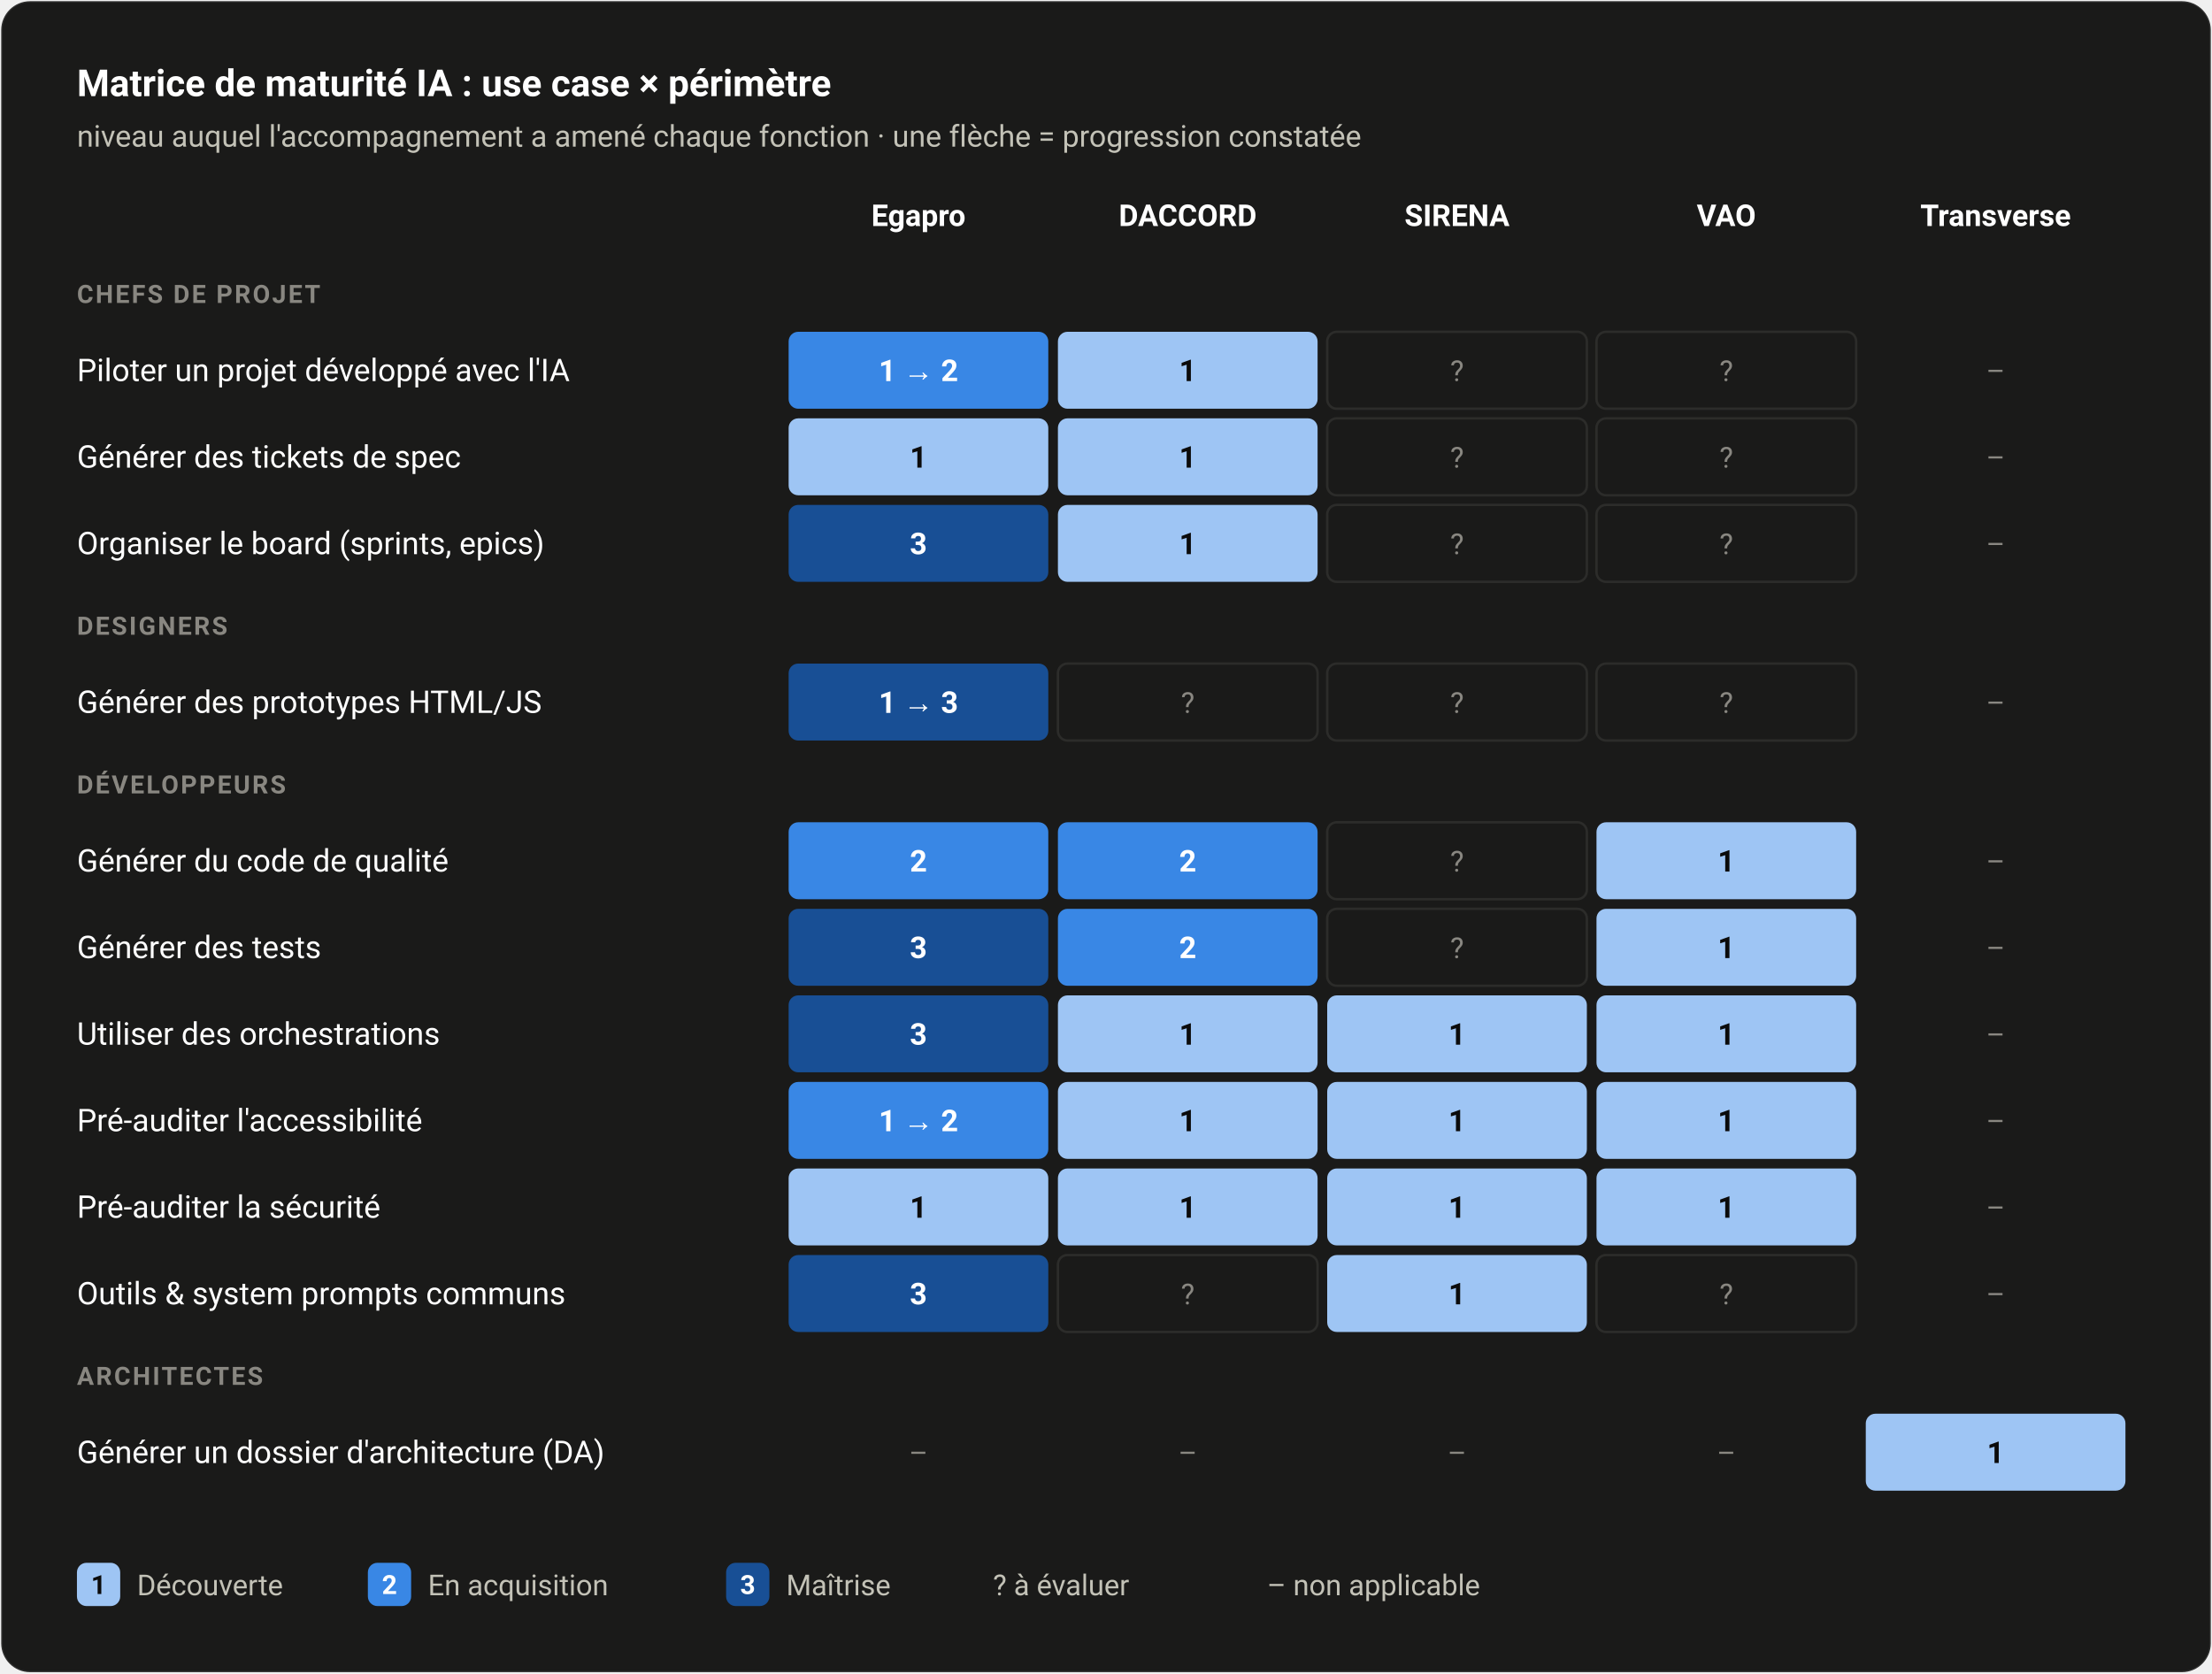
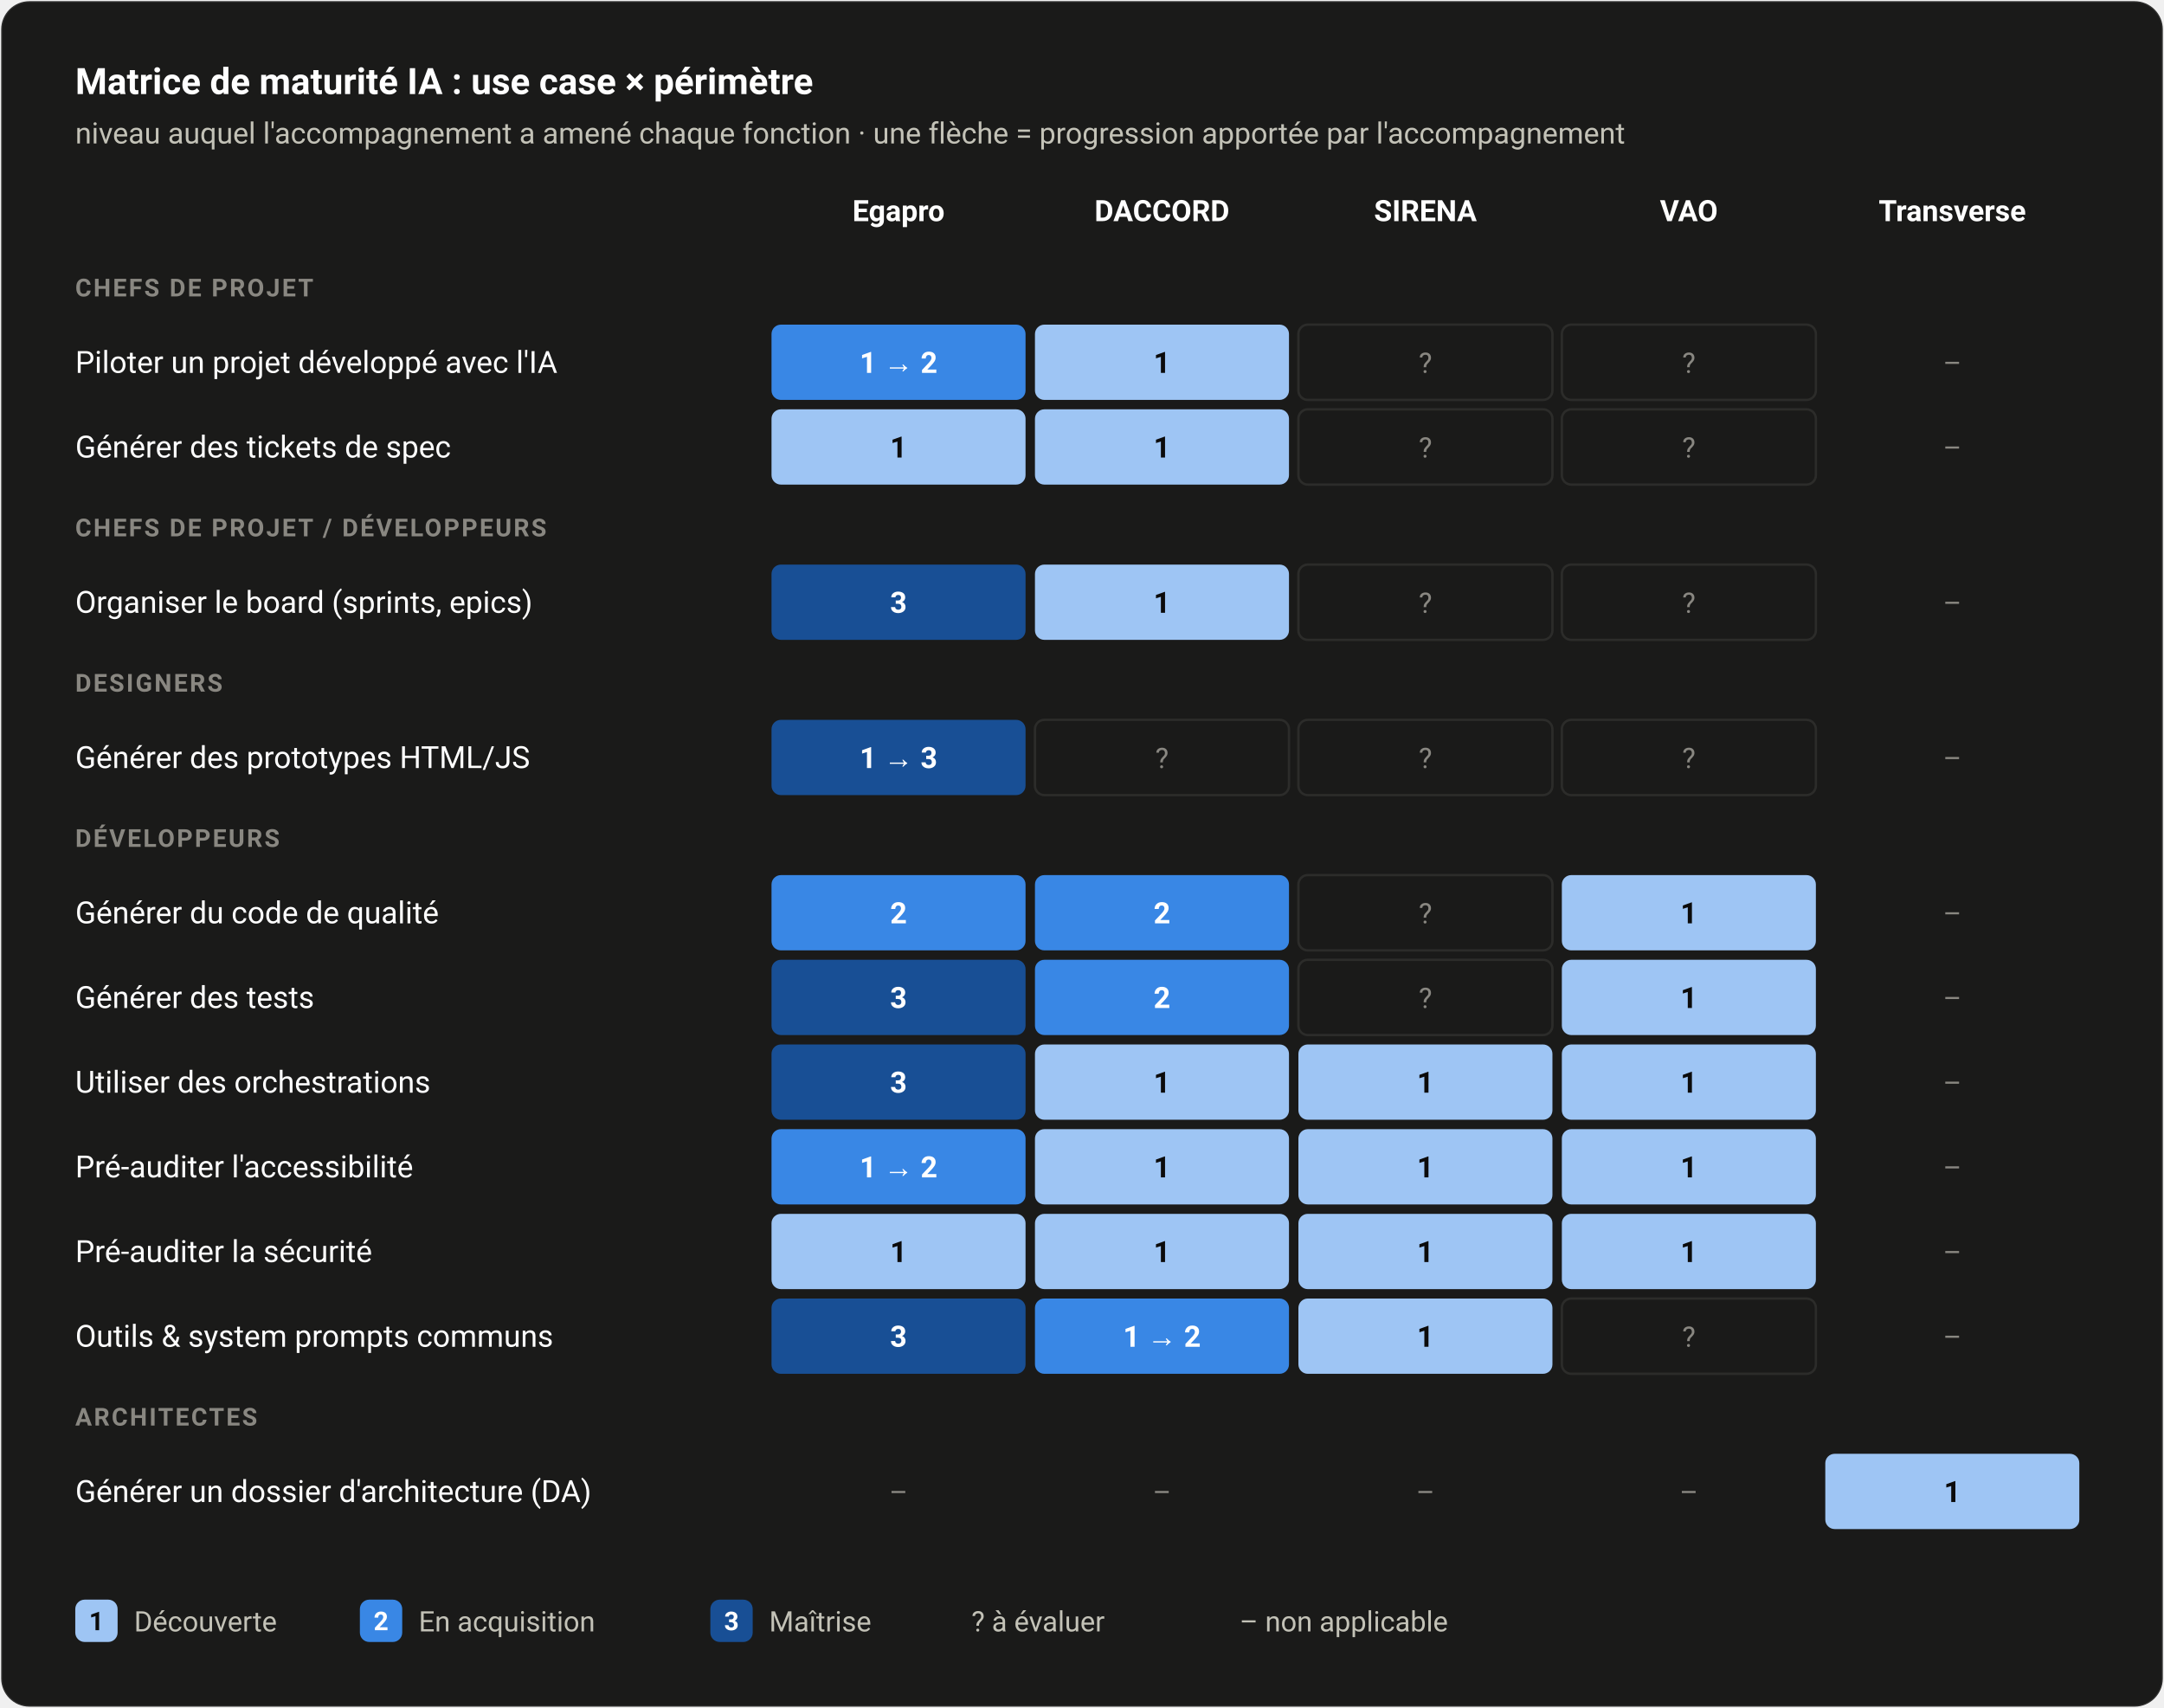
- <svg xmlns="http://www.w3.org/2000/svg" width="920" height="696" viewBox="0 0 920 696" font-family="-apple-system,'Segoe UI',system-ui,Roboto,'Helvetica Neue',Arial,sans-serif">
-   <rect x="0.5" y="0.5" width="919" height="695" rx="12" fill="#1a1a19" stroke="rgba(255,255,255,0.10)" />
+ <svg xmlns="http://www.w3.org/2000/svg" width="920" height="726" viewBox="0 0 920 726" font-family="-apple-system,'Segoe UI',system-ui,Roboto,'Helvetica Neue',Arial,sans-serif">
+   <rect x="0.5" y="0.5" width="919" height="725" rx="12" fill="#1a1a19" stroke="rgba(255,255,255,0.10)" />
  <text x="32" y="40" font-size="15.5" fill="#ffffff" font-weight="600" text-anchor="start">Matrice de maturité IA : use case × périmètre</text>
-   <text x="32" y="61" font-size="12.5" fill="#c3c2b7" font-weight="normal" text-anchor="start">niveau auquel l'accompagnement a amené chaque fonction · une flèche = progression constatée</text>
+   <text x="32" y="61" font-size="12.5" fill="#c3c2b7" font-weight="normal" text-anchor="start">niveau auquel l'accompagnement a amené chaque fonction · une flèche = progression apportée par l'accompagnement</text>
  <text x="382.0" y="94" font-size="12.5" fill="#ffffff" font-weight="600" text-anchor="middle">Egapro</text>
  <text x="494.0" y="94" font-size="12.5" fill="#ffffff" font-weight="600" text-anchor="middle">DACCORD</text>
  <text x="606.0" y="94" font-size="12.5" fill="#ffffff" font-weight="600" text-anchor="middle">SIRENA</text>
  <text x="718.0" y="94" font-size="12.5" fill="#ffffff" font-weight="600" text-anchor="middle">VAO</text>
  <text x="830.0" y="94" font-size="12.5" fill="#ffffff" font-weight="600" text-anchor="middle">Transverse</text>
  <text x="32" y="126" font-size="10.5" fill="#898781" font-weight="600" text-anchor="start" letter-spacing="0.08em">CHEFS DE PROJET</text>
  <text x="32" y="158.5" font-size="13" fill="#ffffff" font-weight="normal" text-anchor="start">Piloter un projet développé avec l'IA</text>
  <rect x="328.0" y="138" width="108.0" height="32" rx="4" fill="#3987e5" />
  <text x="382.0" y="158.5" font-size="12.5" fill="#ffffff" font-weight="600" text-anchor="middle">1 → 2</text>
  <rect x="440.0" y="138" width="108.0" height="32" rx="4" fill="#9ec5f4" />
  <text x="494.0" y="158.5" font-size="12.5" fill="#0b0b0b" font-weight="600" text-anchor="middle">1</text>
  <rect x="552.0" y="138" width="108.0" height="32" rx="4" fill="none" stroke="#2c2c2a" stroke-width="1" />
  <text x="606.0" y="158.5" font-size="12" fill="#898781" font-weight="normal" text-anchor="middle">?</text>
  <rect x="664.0" y="138" width="108.0" height="32" rx="4" fill="none" stroke="#2c2c2a" stroke-width="1" />
  <text x="718.0" y="158.5" font-size="12" fill="#898781" font-weight="normal" text-anchor="middle">?</text>
  <text x="830.0" y="158.5" font-size="12" fill="#898781" font-weight="normal" text-anchor="middle">–</text>
  <text x="32" y="194.5" font-size="13" fill="#ffffff" font-weight="normal" text-anchor="start">Générer des tickets de spec</text>
  <rect x="328.0" y="174" width="108.0" height="32" rx="4" fill="#9ec5f4" />
  <text x="382.0" y="194.5" font-size="12.5" fill="#0b0b0b" font-weight="600" text-anchor="middle">1</text>
  <rect x="440.0" y="174" width="108.0" height="32" rx="4" fill="#9ec5f4" />
  <text x="494.0" y="194.5" font-size="12.5" fill="#0b0b0b" font-weight="600" text-anchor="middle">1</text>
  <rect x="552.0" y="174" width="108.0" height="32" rx="4" fill="none" stroke="#2c2c2a" stroke-width="1" />
  <text x="606.0" y="194.5" font-size="12" fill="#898781" font-weight="normal" text-anchor="middle">?</text>
  <rect x="664.0" y="174" width="108.0" height="32" rx="4" fill="none" stroke="#2c2c2a" stroke-width="1" />
  <text x="718.0" y="194.5" font-size="12" fill="#898781" font-weight="normal" text-anchor="middle">?</text>
  <text x="830.0" y="194.5" font-size="12" fill="#898781" font-weight="normal" text-anchor="middle">–</text>
-   <text x="32" y="230.5" font-size="13" fill="#ffffff" font-weight="normal" text-anchor="start">Organiser le board (sprints, epics)</text>
-   <rect x="328.0" y="210" width="108.0" height="32" rx="4" fill="#184f95" />
-   <text x="382.0" y="230.5" font-size="12.5" fill="#ffffff" font-weight="600" text-anchor="middle">3</text>
-   <rect x="440.0" y="210" width="108.0" height="32" rx="4" fill="#9ec5f4" />
-   <text x="494.0" y="230.5" font-size="12.5" fill="#0b0b0b" font-weight="600" text-anchor="middle">1</text>
-   <rect x="552.0" y="210" width="108.0" height="32" rx="4" fill="none" stroke="#2c2c2a" stroke-width="1" />
-   <text x="606.0" y="230.5" font-size="12" fill="#898781" font-weight="normal" text-anchor="middle">?</text>
-   <rect x="664.0" y="210" width="108.0" height="32" rx="4" fill="none" stroke="#2c2c2a" stroke-width="1" />
-   <text x="718.0" y="230.5" font-size="12" fill="#898781" font-weight="normal" text-anchor="middle">?</text>
-   <text x="830.0" y="230.5" font-size="12" fill="#898781" font-weight="normal" text-anchor="middle">–</text>
-   <text x="32" y="264" font-size="10.5" fill="#898781" font-weight="600" text-anchor="start" letter-spacing="0.08em">DESIGNERS</text>
-   <text x="32" y="296.5" font-size="13" fill="#ffffff" font-weight="normal" text-anchor="start">Générer des prototypes HTML/JS</text>
-   <rect x="328.0" y="276" width="108.0" height="32" rx="4" fill="#184f95" />
-   <text x="382.0" y="296.5" font-size="12.5" fill="#ffffff" font-weight="600" text-anchor="middle">1 → 3</text>
-   <rect x="440.0" y="276" width="108.0" height="32" rx="4" fill="none" stroke="#2c2c2a" stroke-width="1" />
-   <text x="494.0" y="296.5" font-size="12" fill="#898781" font-weight="normal" text-anchor="middle">?</text>
-   <rect x="552.0" y="276" width="108.0" height="32" rx="4" fill="none" stroke="#2c2c2a" stroke-width="1" />
-   <text x="606.0" y="296.5" font-size="12" fill="#898781" font-weight="normal" text-anchor="middle">?</text>
-   <rect x="664.0" y="276" width="108.0" height="32" rx="4" fill="none" stroke="#2c2c2a" stroke-width="1" />
-   <text x="718.0" y="296.5" font-size="12" fill="#898781" font-weight="normal" text-anchor="middle">?</text>
-   <text x="830.0" y="296.5" font-size="12" fill="#898781" font-weight="normal" text-anchor="middle">–</text>
-   <text x="32" y="330" font-size="10.5" fill="#898781" font-weight="600" text-anchor="start" letter-spacing="0.08em">DÉVELOPPEURS</text>
-   <text x="32" y="362.5" font-size="13" fill="#ffffff" font-weight="normal" text-anchor="start">Générer du code de qualité</text>
-   <rect x="328.0" y="342" width="108.0" height="32" rx="4" fill="#3987e5" />
-   <text x="382.0" y="362.5" font-size="12.5" fill="#ffffff" font-weight="600" text-anchor="middle">2</text>
-   <rect x="440.0" y="342" width="108.0" height="32" rx="4" fill="#3987e5" />
-   <text x="494.0" y="362.5" font-size="12.5" fill="#ffffff" font-weight="600" text-anchor="middle">2</text>
-   <rect x="552.0" y="342" width="108.0" height="32" rx="4" fill="none" stroke="#2c2c2a" stroke-width="1" />
-   <text x="606.0" y="362.5" font-size="12" fill="#898781" font-weight="normal" text-anchor="middle">?</text>
-   <rect x="664.0" y="342" width="108.0" height="32" rx="4" fill="#9ec5f4" />
-   <text x="718.0" y="362.5" font-size="12.5" fill="#0b0b0b" font-weight="600" text-anchor="middle">1</text>
-   <text x="830.0" y="362.5" font-size="12" fill="#898781" font-weight="normal" text-anchor="middle">–</text>
-   <text x="32" y="398.5" font-size="13" fill="#ffffff" font-weight="normal" text-anchor="start">Générer des tests</text>
-   <rect x="328.0" y="378" width="108.0" height="32" rx="4" fill="#184f95" />
-   <text x="382.0" y="398.5" font-size="12.5" fill="#ffffff" font-weight="600" text-anchor="middle">3</text>
-   <rect x="440.0" y="378" width="108.0" height="32" rx="4" fill="#3987e5" />
-   <text x="494.0" y="398.5" font-size="12.5" fill="#ffffff" font-weight="600" text-anchor="middle">2</text>
-   <rect x="552.0" y="378" width="108.0" height="32" rx="4" fill="none" stroke="#2c2c2a" stroke-width="1" />
-   <text x="606.0" y="398.5" font-size="12" fill="#898781" font-weight="normal" text-anchor="middle">?</text>
-   <rect x="664.0" y="378" width="108.0" height="32" rx="4" fill="#9ec5f4" />
-   <text x="718.0" y="398.5" font-size="12.5" fill="#0b0b0b" font-weight="600" text-anchor="middle">1</text>
-   <text x="830.0" y="398.5" font-size="12" fill="#898781" font-weight="normal" text-anchor="middle">–</text>
-   <text x="32" y="434.5" font-size="13" fill="#ffffff" font-weight="normal" text-anchor="start">Utiliser des orchestrations</text>
-   <rect x="328.0" y="414" width="108.0" height="32" rx="4" fill="#184f95" />
-   <text x="382.0" y="434.5" font-size="12.5" fill="#ffffff" font-weight="600" text-anchor="middle">3</text>
-   <rect x="440.0" y="414" width="108.0" height="32" rx="4" fill="#9ec5f4" />
-   <text x="494.0" y="434.5" font-size="12.5" fill="#0b0b0b" font-weight="600" text-anchor="middle">1</text>
-   <rect x="552.0" y="414" width="108.0" height="32" rx="4" fill="#9ec5f4" />
-   <text x="606.0" y="434.5" font-size="12.5" fill="#0b0b0b" font-weight="600" text-anchor="middle">1</text>
-   <rect x="664.0" y="414" width="108.0" height="32" rx="4" fill="#9ec5f4" />
-   <text x="718.0" y="434.5" font-size="12.5" fill="#0b0b0b" font-weight="600" text-anchor="middle">1</text>
-   <text x="830.0" y="434.5" font-size="12" fill="#898781" font-weight="normal" text-anchor="middle">–</text>
-   <text x="32" y="470.5" font-size="13" fill="#ffffff" font-weight="normal" text-anchor="start">Pré-auditer l'accessibilité</text>
-   <rect x="328.0" y="450" width="108.0" height="32" rx="4" fill="#3987e5" />
-   <text x="382.0" y="470.5" font-size="12.5" fill="#ffffff" font-weight="600" text-anchor="middle">1 → 2</text>
-   <rect x="440.0" y="450" width="108.0" height="32" rx="4" fill="#9ec5f4" />
-   <text x="494.0" y="470.5" font-size="12.5" fill="#0b0b0b" font-weight="600" text-anchor="middle">1</text>
-   <rect x="552.0" y="450" width="108.0" height="32" rx="4" fill="#9ec5f4" />
-   <text x="606.0" y="470.5" font-size="12.5" fill="#0b0b0b" font-weight="600" text-anchor="middle">1</text>
-   <rect x="664.0" y="450" width="108.0" height="32" rx="4" fill="#9ec5f4" />
-   <text x="718.0" y="470.5" font-size="12.5" fill="#0b0b0b" font-weight="600" text-anchor="middle">1</text>
-   <text x="830.0" y="470.5" font-size="12" fill="#898781" font-weight="normal" text-anchor="middle">–</text>
-   <text x="32" y="506.5" font-size="13" fill="#ffffff" font-weight="normal" text-anchor="start">Pré-auditer la sécurité</text>
-   <rect x="328.0" y="486" width="108.0" height="32" rx="4" fill="#9ec5f4" />
-   <text x="382.0" y="506.5" font-size="12.5" fill="#0b0b0b" font-weight="600" text-anchor="middle">1</text>
-   <rect x="440.0" y="486" width="108.0" height="32" rx="4" fill="#9ec5f4" />
-   <text x="494.0" y="506.5" font-size="12.5" fill="#0b0b0b" font-weight="600" text-anchor="middle">1</text>
-   <rect x="552.0" y="486" width="108.0" height="32" rx="4" fill="#9ec5f4" />
-   <text x="606.0" y="506.5" font-size="12.5" fill="#0b0b0b" font-weight="600" text-anchor="middle">1</text>
-   <rect x="664.0" y="486" width="108.0" height="32" rx="4" fill="#9ec5f4" />
-   <text x="718.0" y="506.5" font-size="12.5" fill="#0b0b0b" font-weight="600" text-anchor="middle">1</text>
-   <text x="830.0" y="506.5" font-size="12" fill="#898781" font-weight="normal" text-anchor="middle">–</text>
-   <text x="32" y="542.5" font-size="13" fill="#ffffff" font-weight="normal" text-anchor="start">Outils &amp; system prompts communs</text>
-   <rect x="328.0" y="522" width="108.0" height="32" rx="4" fill="#184f95" />
-   <text x="382.0" y="542.5" font-size="12.5" fill="#ffffff" font-weight="600" text-anchor="middle">3</text>
-   <rect x="440.0" y="522" width="108.0" height="32" rx="4" fill="none" stroke="#2c2c2a" stroke-width="1" />
-   <text x="494.0" y="542.5" font-size="12" fill="#898781" font-weight="normal" text-anchor="middle">?</text>
-   <rect x="552.0" y="522" width="108.0" height="32" rx="4" fill="#9ec5f4" />
-   <text x="606.0" y="542.5" font-size="12.5" fill="#0b0b0b" font-weight="600" text-anchor="middle">1</text>
-   <rect x="664.0" y="522" width="108.0" height="32" rx="4" fill="none" stroke="#2c2c2a" stroke-width="1" />
-   <text x="718.0" y="542.5" font-size="12" fill="#898781" font-weight="normal" text-anchor="middle">?</text>
-   <text x="830.0" y="542.5" font-size="12" fill="#898781" font-weight="normal" text-anchor="middle">–</text>
-   <text x="32" y="576" font-size="10.5" fill="#898781" font-weight="600" text-anchor="start" letter-spacing="0.08em">ARCHITECTES</text>
-   <text x="32" y="608.5" font-size="13" fill="#ffffff" font-weight="normal" text-anchor="start">Générer un dossier d'architecture (DA)</text>
-   <text x="382.0" y="608.5" font-size="12" fill="#898781" font-weight="normal" text-anchor="middle">–</text>
-   <text x="494.0" y="608.5" font-size="12" fill="#898781" font-weight="normal" text-anchor="middle">–</text>
-   <text x="606.0" y="608.5" font-size="12" fill="#898781" font-weight="normal" text-anchor="middle">–</text>
-   <text x="718.0" y="608.5" font-size="12" fill="#898781" font-weight="normal" text-anchor="middle">–</text>
-   <rect x="776.0" y="588" width="108.0" height="32" rx="4" fill="#9ec5f4" />
-   <text x="830.0" y="608.5" font-size="12.5" fill="#0b0b0b" font-weight="600" text-anchor="middle">1</text>
-   <rect x="32" y="650" width="18" height="18" rx="4" fill="#9ec5f4" />
-   <text x="41" y="663" font-size="11" fill="#0b0b0b" font-weight="600" text-anchor="middle">1</text>
-   <text x="57" y="663.5" font-size="12" fill="#c3c2b7" font-weight="normal" text-anchor="start">Découverte</text>
-   <rect x="153.0" y="650" width="18" height="18" rx="4" fill="#3987e5" />
-   <text x="162.0" y="663" font-size="11" fill="#ffffff" font-weight="600" text-anchor="middle">2</text>
-   <text x="178.0" y="663.5" font-size="12" fill="#c3c2b7" font-weight="normal" text-anchor="start">En acquisition</text>
-   <rect x="302.0" y="650" width="18" height="18" rx="4" fill="#184f95" />
-   <text x="311.0" y="663" font-size="11" fill="#ffffff" font-weight="600" text-anchor="middle">3</text>
-   <text x="327.0" y="663.5" font-size="12" fill="#c3c2b7" font-weight="normal" text-anchor="start">Maîtrise</text>
-   <text x="413.0" y="663.5" font-size="12" fill="#c3c2b7" font-weight="normal" text-anchor="start">?  à évaluer</text>
-   <text x="527.0" y="663.5" font-size="12" fill="#c3c2b7" font-weight="normal" text-anchor="start">–  non applicable</text>
+   <text x="32" y="228" font-size="10.5" fill="#898781" font-weight="600" text-anchor="start" letter-spacing="0.08em">CHEFS DE PROJET / DÉVELOPPEURS</text>
+   <text x="32" y="260.5" font-size="13" fill="#ffffff" font-weight="normal" text-anchor="start">Organiser le board (sprints, epics)</text>
+   <rect x="328.0" y="240" width="108.0" height="32" rx="4" fill="#184f95" />
+   <text x="382.0" y="260.5" font-size="12.5" fill="#ffffff" font-weight="600" text-anchor="middle">3</text>
+   <rect x="440.0" y="240" width="108.0" height="32" rx="4" fill="#9ec5f4" />
+   <text x="494.0" y="260.5" font-size="12.5" fill="#0b0b0b" font-weight="600" text-anchor="middle">1</text>
+   <rect x="552.0" y="240" width="108.0" height="32" rx="4" fill="none" stroke="#2c2c2a" stroke-width="1" />
+   <text x="606.0" y="260.5" font-size="12" fill="#898781" font-weight="normal" text-anchor="middle">?</text>
+   <rect x="664.0" y="240" width="108.0" height="32" rx="4" fill="none" stroke="#2c2c2a" stroke-width="1" />
+   <text x="718.0" y="260.5" font-size="12" fill="#898781" font-weight="normal" text-anchor="middle">?</text>
+   <text x="830.0" y="260.5" font-size="12" fill="#898781" font-weight="normal" text-anchor="middle">–</text>
+   <text x="32" y="294" font-size="10.5" fill="#898781" font-weight="600" text-anchor="start" letter-spacing="0.08em">DESIGNERS</text>
+   <text x="32" y="326.5" font-size="13" fill="#ffffff" font-weight="normal" text-anchor="start">Générer des prototypes HTML/JS</text>
+   <rect x="328.0" y="306" width="108.0" height="32" rx="4" fill="#184f95" />
+   <text x="382.0" y="326.5" font-size="12.5" fill="#ffffff" font-weight="600" text-anchor="middle">1 → 3</text>
+   <rect x="440.0" y="306" width="108.0" height="32" rx="4" fill="none" stroke="#2c2c2a" stroke-width="1" />
+   <text x="494.0" y="326.5" font-size="12" fill="#898781" font-weight="normal" text-anchor="middle">?</text>
+   <rect x="552.0" y="306" width="108.0" height="32" rx="4" fill="none" stroke="#2c2c2a" stroke-width="1" />
+   <text x="606.0" y="326.5" font-size="12" fill="#898781" font-weight="normal" text-anchor="middle">?</text>
+   <rect x="664.0" y="306" width="108.0" height="32" rx="4" fill="none" stroke="#2c2c2a" stroke-width="1" />
+   <text x="718.0" y="326.5" font-size="12" fill="#898781" font-weight="normal" text-anchor="middle">?</text>
+   <text x="830.0" y="326.5" font-size="12" fill="#898781" font-weight="normal" text-anchor="middle">–</text>
+   <text x="32" y="360" font-size="10.5" fill="#898781" font-weight="600" text-anchor="start" letter-spacing="0.08em">DÉVELOPPEURS</text>
+   <text x="32" y="392.5" font-size="13" fill="#ffffff" font-weight="normal" text-anchor="start">Générer du code de qualité</text>
+   <rect x="328.0" y="372" width="108.0" height="32" rx="4" fill="#3987e5" />
+   <text x="382.0" y="392.5" font-size="12.5" fill="#ffffff" font-weight="600" text-anchor="middle">2</text>
+   <rect x="440.0" y="372" width="108.0" height="32" rx="4" fill="#3987e5" />
+   <text x="494.0" y="392.5" font-size="12.5" fill="#ffffff" font-weight="600" text-anchor="middle">2</text>
+   <rect x="552.0" y="372" width="108.0" height="32" rx="4" fill="none" stroke="#2c2c2a" stroke-width="1" />
+   <text x="606.0" y="392.5" font-size="12" fill="#898781" font-weight="normal" text-anchor="middle">?</text>
+   <rect x="664.0" y="372" width="108.0" height="32" rx="4" fill="#9ec5f4" />
+   <text x="718.0" y="392.5" font-size="12.5" fill="#0b0b0b" font-weight="600" text-anchor="middle">1</text>
+   <text x="830.0" y="392.5" font-size="12" fill="#898781" font-weight="normal" text-anchor="middle">–</text>
+   <text x="32" y="428.5" font-size="13" fill="#ffffff" font-weight="normal" text-anchor="start">Générer des tests</text>
+   <rect x="328.0" y="408" width="108.0" height="32" rx="4" fill="#184f95" />
+   <text x="382.0" y="428.5" font-size="12.5" fill="#ffffff" font-weight="600" text-anchor="middle">3</text>
+   <rect x="440.0" y="408" width="108.0" height="32" rx="4" fill="#3987e5" />
+   <text x="494.0" y="428.5" font-size="12.5" fill="#ffffff" font-weight="600" text-anchor="middle">2</text>
+   <rect x="552.0" y="408" width="108.0" height="32" rx="4" fill="none" stroke="#2c2c2a" stroke-width="1" />
+   <text x="606.0" y="428.5" font-size="12" fill="#898781" font-weight="normal" text-anchor="middle">?</text>
+   <rect x="664.0" y="408" width="108.0" height="32" rx="4" fill="#9ec5f4" />
+   <text x="718.0" y="428.5" font-size="12.5" fill="#0b0b0b" font-weight="600" text-anchor="middle">1</text>
+   <text x="830.0" y="428.5" font-size="12" fill="#898781" font-weight="normal" text-anchor="middle">–</text>
+   <text x="32" y="464.5" font-size="13" fill="#ffffff" font-weight="normal" text-anchor="start">Utiliser des orchestrations</text>
+   <rect x="328.0" y="444" width="108.0" height="32" rx="4" fill="#184f95" />
+   <text x="382.0" y="464.5" font-size="12.5" fill="#ffffff" font-weight="600" text-anchor="middle">3</text>
+   <rect x="440.0" y="444" width="108.0" height="32" rx="4" fill="#9ec5f4" />
+   <text x="494.0" y="464.5" font-size="12.5" fill="#0b0b0b" font-weight="600" text-anchor="middle">1</text>
+   <rect x="552.0" y="444" width="108.0" height="32" rx="4" fill="#9ec5f4" />
+   <text x="606.0" y="464.5" font-size="12.5" fill="#0b0b0b" font-weight="600" text-anchor="middle">1</text>
+   <rect x="664.0" y="444" width="108.0" height="32" rx="4" fill="#9ec5f4" />
+   <text x="718.0" y="464.5" font-size="12.5" fill="#0b0b0b" font-weight="600" text-anchor="middle">1</text>
+   <text x="830.0" y="464.5" font-size="12" fill="#898781" font-weight="normal" text-anchor="middle">–</text>
+   <text x="32" y="500.5" font-size="13" fill="#ffffff" font-weight="normal" text-anchor="start">Pré-auditer l'accessibilité</text>
+   <rect x="328.0" y="480" width="108.0" height="32" rx="4" fill="#3987e5" />
+   <text x="382.0" y="500.5" font-size="12.5" fill="#ffffff" font-weight="600" text-anchor="middle">1 → 2</text>
+   <rect x="440.0" y="480" width="108.0" height="32" rx="4" fill="#9ec5f4" />
+   <text x="494.0" y="500.5" font-size="12.5" fill="#0b0b0b" font-weight="600" text-anchor="middle">1</text>
+   <rect x="552.0" y="480" width="108.0" height="32" rx="4" fill="#9ec5f4" />
+   <text x="606.0" y="500.5" font-size="12.5" fill="#0b0b0b" font-weight="600" text-anchor="middle">1</text>
+   <rect x="664.0" y="480" width="108.0" height="32" rx="4" fill="#9ec5f4" />
+   <text x="718.0" y="500.5" font-size="12.5" fill="#0b0b0b" font-weight="600" text-anchor="middle">1</text>
+   <text x="830.0" y="500.5" font-size="12" fill="#898781" font-weight="normal" text-anchor="middle">–</text>
+   <text x="32" y="536.5" font-size="13" fill="#ffffff" font-weight="normal" text-anchor="start">Pré-auditer la sécurité</text>
+   <rect x="328.0" y="516" width="108.0" height="32" rx="4" fill="#9ec5f4" />
+   <text x="382.0" y="536.5" font-size="12.5" fill="#0b0b0b" font-weight="600" text-anchor="middle">1</text>
+   <rect x="440.0" y="516" width="108.0" height="32" rx="4" fill="#9ec5f4" />
+   <text x="494.0" y="536.5" font-size="12.5" fill="#0b0b0b" font-weight="600" text-anchor="middle">1</text>
+   <rect x="552.0" y="516" width="108.0" height="32" rx="4" fill="#9ec5f4" />
+   <text x="606.0" y="536.5" font-size="12.5" fill="#0b0b0b" font-weight="600" text-anchor="middle">1</text>
+   <rect x="664.0" y="516" width="108.0" height="32" rx="4" fill="#9ec5f4" />
+   <text x="718.0" y="536.5" font-size="12.5" fill="#0b0b0b" font-weight="600" text-anchor="middle">1</text>
+   <text x="830.0" y="536.5" font-size="12" fill="#898781" font-weight="normal" text-anchor="middle">–</text>
+   <text x="32" y="572.5" font-size="13" fill="#ffffff" font-weight="normal" text-anchor="start">Outils &amp; system prompts communs</text>
+   <rect x="328.0" y="552" width="108.0" height="32" rx="4" fill="#184f95" />
+   <text x="382.0" y="572.5" font-size="12.5" fill="#ffffff" font-weight="600" text-anchor="middle">3</text>
+   <rect x="440.0" y="552" width="108.0" height="32" rx="4" fill="#3987e5" />
+   <text x="494.0" y="572.5" font-size="12.5" fill="#ffffff" font-weight="600" text-anchor="middle">1 → 2</text>
+   <rect x="552.0" y="552" width="108.0" height="32" rx="4" fill="#9ec5f4" />
+   <text x="606.0" y="572.5" font-size="12.5" fill="#0b0b0b" font-weight="600" text-anchor="middle">1</text>
+   <rect x="664.0" y="552" width="108.0" height="32" rx="4" fill="none" stroke="#2c2c2a" stroke-width="1" />
+   <text x="718.0" y="572.5" font-size="12" fill="#898781" font-weight="normal" text-anchor="middle">?</text>
+   <text x="830.0" y="572.5" font-size="12" fill="#898781" font-weight="normal" text-anchor="middle">–</text>
+   <text x="32" y="606" font-size="10.5" fill="#898781" font-weight="600" text-anchor="start" letter-spacing="0.08em">ARCHITECTES</text>
+   <text x="32" y="638.5" font-size="13" fill="#ffffff" font-weight="normal" text-anchor="start">Générer un dossier d'architecture (DA)</text>
+   <text x="382.0" y="638.5" font-size="12" fill="#898781" font-weight="normal" text-anchor="middle">–</text>
+   <text x="494.0" y="638.5" font-size="12" fill="#898781" font-weight="normal" text-anchor="middle">–</text>
+   <text x="606.0" y="638.5" font-size="12" fill="#898781" font-weight="normal" text-anchor="middle">–</text>
+   <text x="718.0" y="638.5" font-size="12" fill="#898781" font-weight="normal" text-anchor="middle">–</text>
+   <rect x="776.0" y="618" width="108.0" height="32" rx="4" fill="#9ec5f4" />
+   <text x="830.0" y="638.5" font-size="12.5" fill="#0b0b0b" font-weight="600" text-anchor="middle">1</text>
+   <rect x="32" y="680" width="18" height="18" rx="4" fill="#9ec5f4" />
+   <text x="41" y="693" font-size="11" fill="#0b0b0b" font-weight="600" text-anchor="middle">1</text>
+   <text x="57" y="693.5" font-size="12" fill="#c3c2b7" font-weight="normal" text-anchor="start">Découverte</text>
+   <rect x="153.0" y="680" width="18" height="18" rx="4" fill="#3987e5" />
+   <text x="162.0" y="693" font-size="11" fill="#ffffff" font-weight="600" text-anchor="middle">2</text>
+   <text x="178.0" y="693.5" font-size="12" fill="#c3c2b7" font-weight="normal" text-anchor="start">En acquisition</text>
+   <rect x="302.0" y="680" width="18" height="18" rx="4" fill="#184f95" />
+   <text x="311.0" y="693" font-size="11" fill="#ffffff" font-weight="600" text-anchor="middle">3</text>
+   <text x="327.0" y="693.5" font-size="12" fill="#c3c2b7" font-weight="normal" text-anchor="start">Maîtrise</text>
+   <text x="413.0" y="693.5" font-size="12" fill="#c3c2b7" font-weight="normal" text-anchor="start">?  à évaluer</text>
+   <text x="527.0" y="693.5" font-size="12" fill="#c3c2b7" font-weight="normal" text-anchor="start">–  non applicable</text>
</svg>
